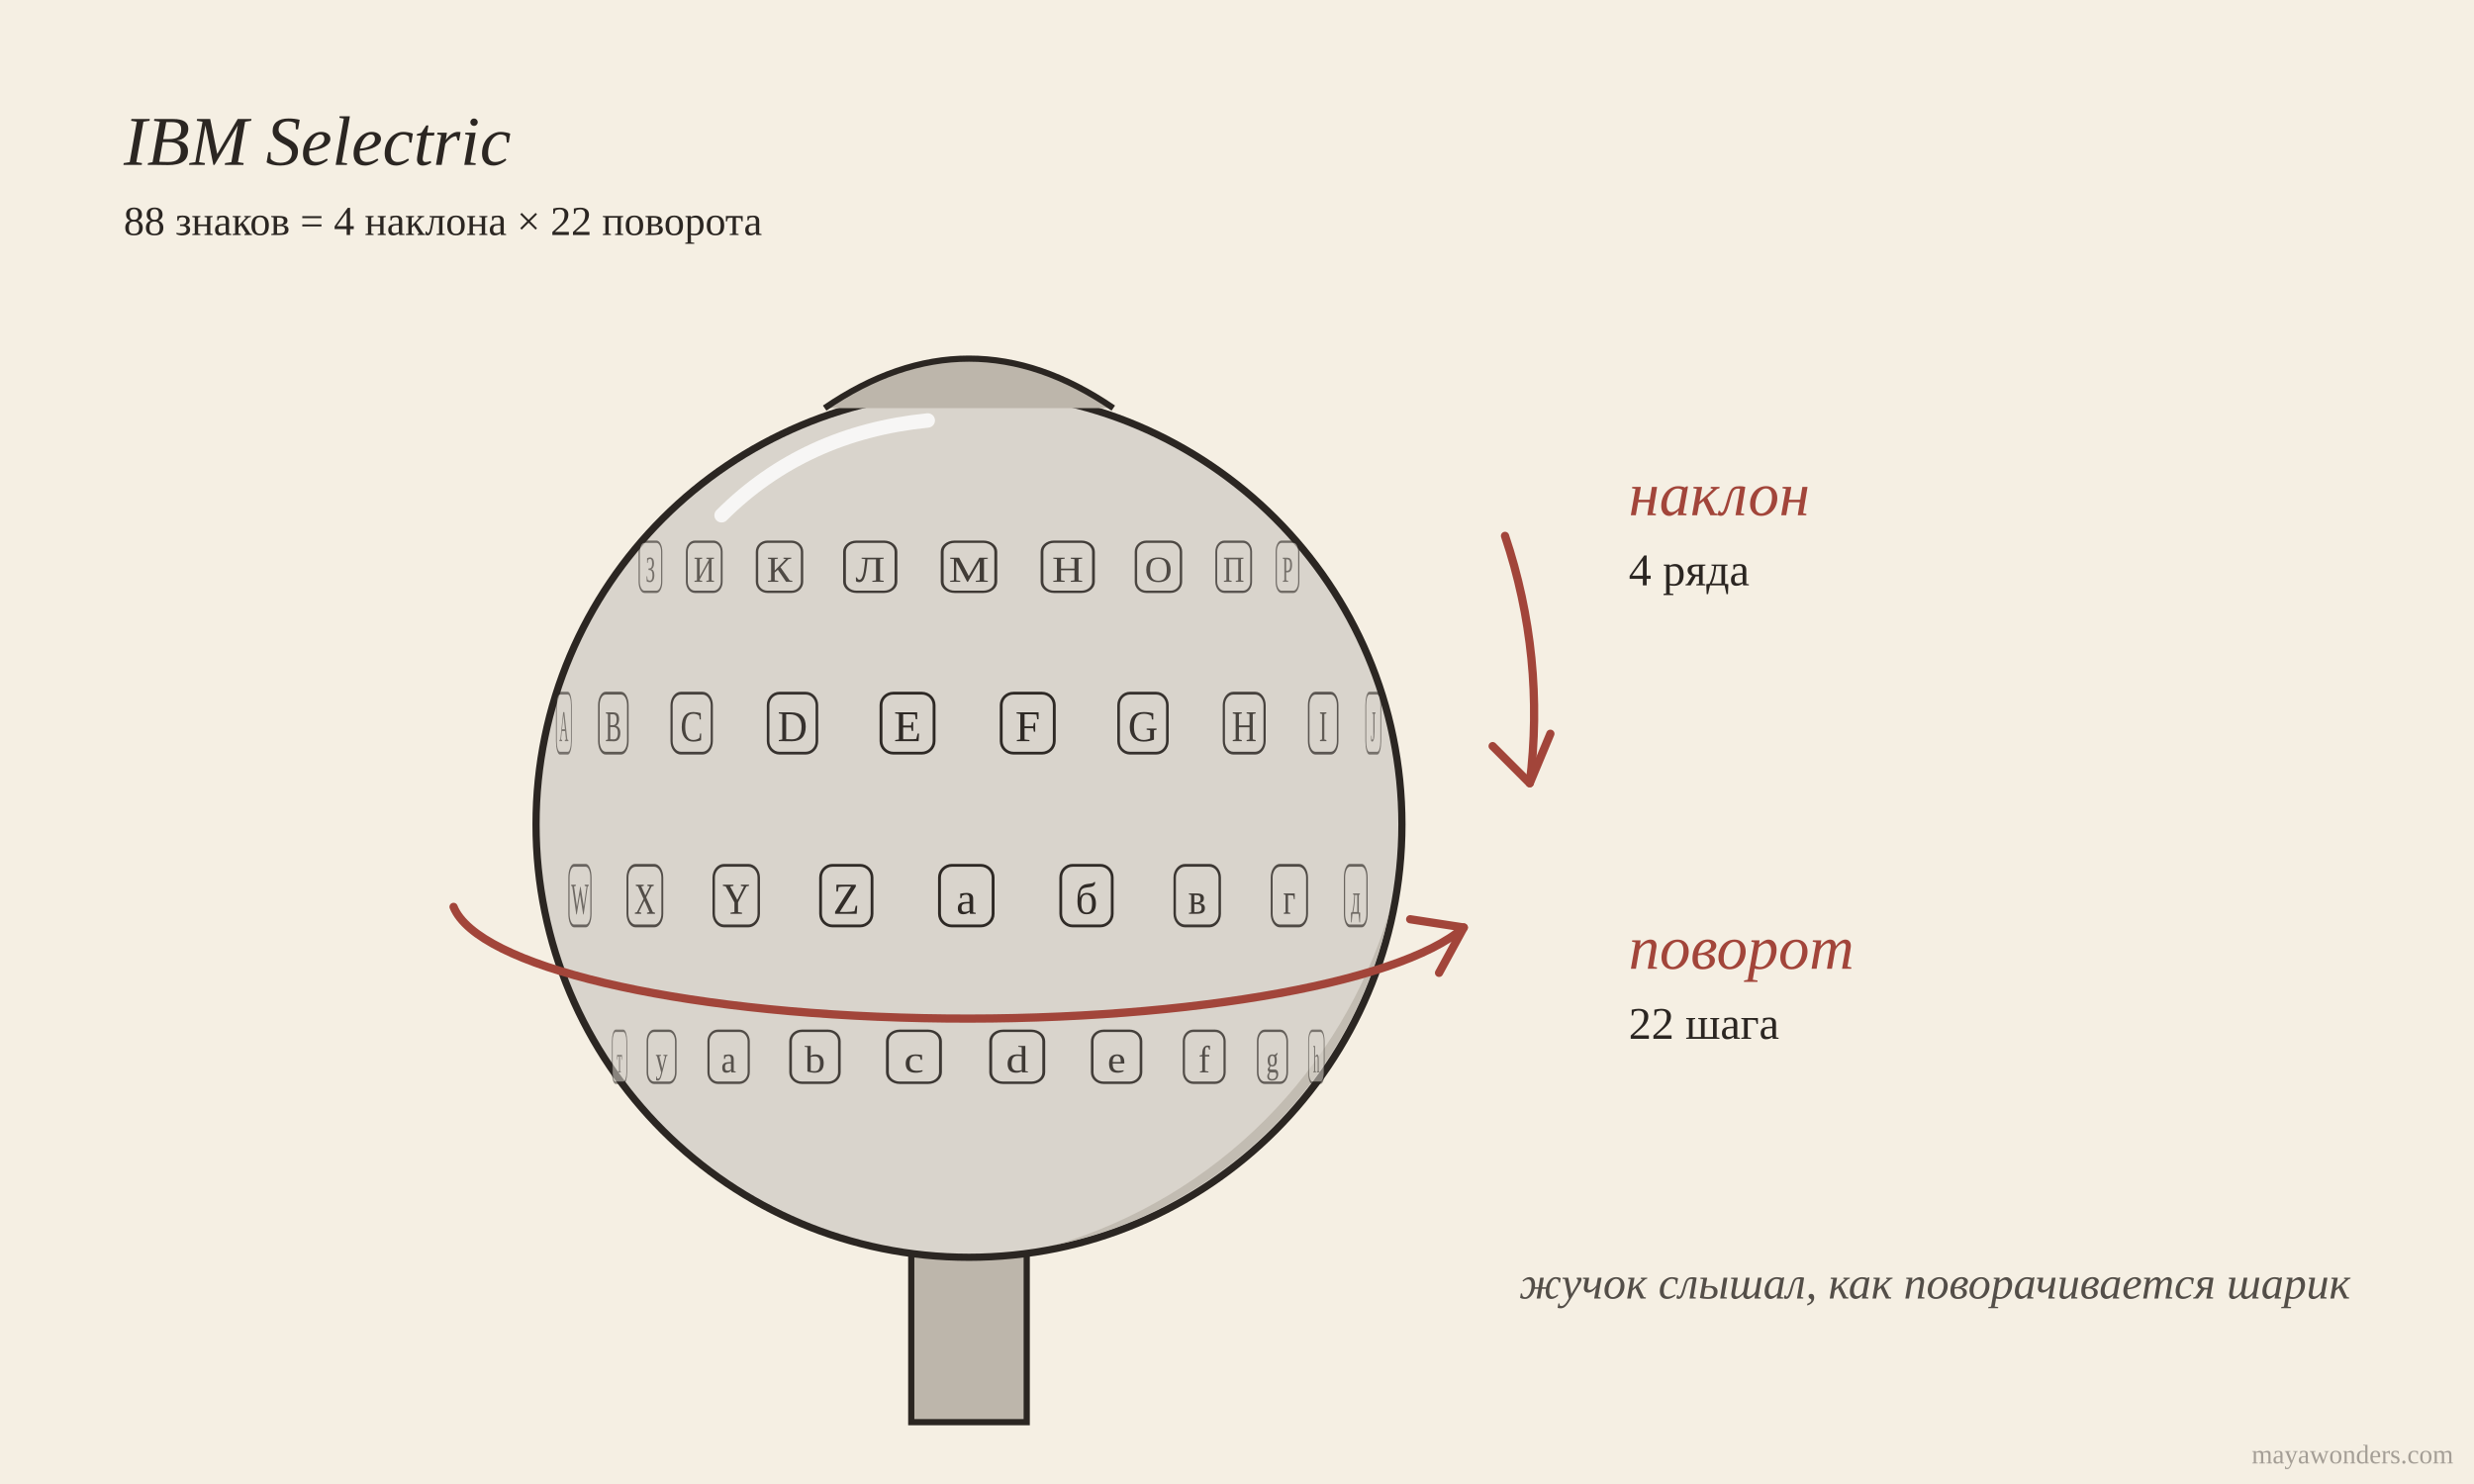
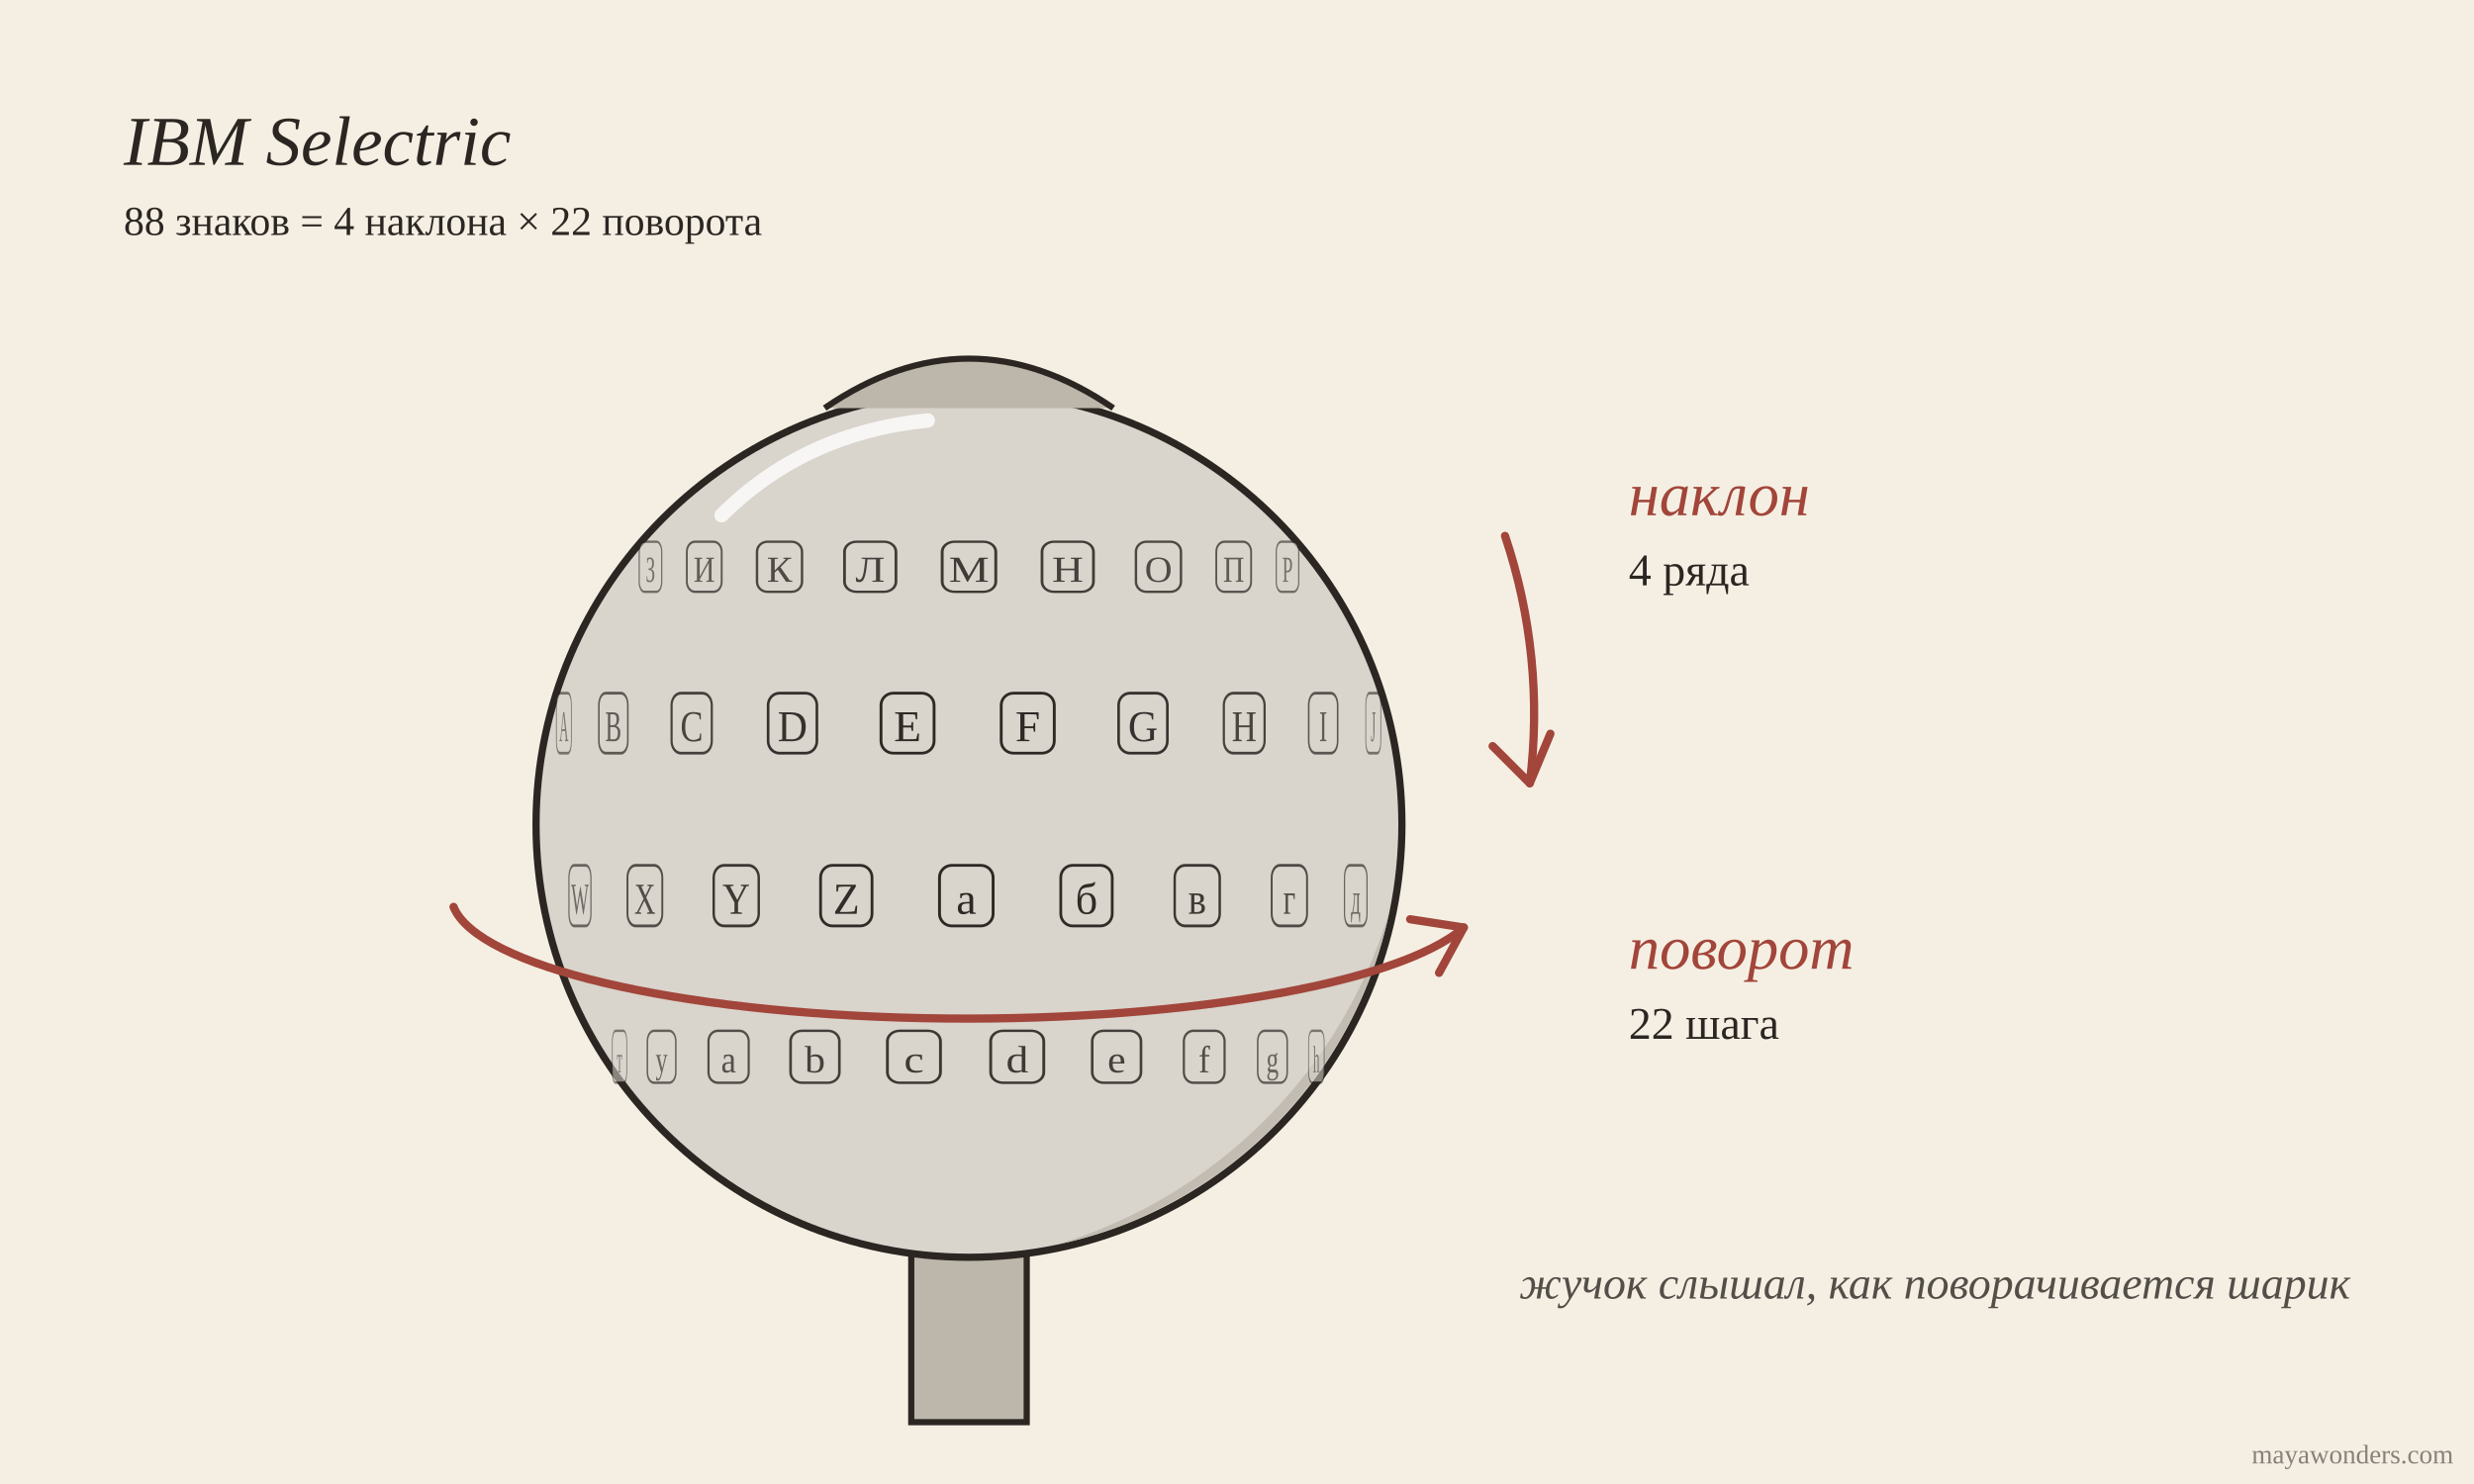
<svg xmlns="http://www.w3.org/2000/svg" viewBox="0 0 1200 720" width="1200" height="720" role="img" aria-label="Печатающий шарик IBM Selectric: 88 знаков в четырёх рядах">
  <rect width="1200" height="720" fill="#f5efe3" />
  <rect x="442" y="580" width="56" height="110" fill="#bdb6ab" stroke="#2b2622" stroke-width="3" />
  <circle cx="470" cy="400" r="210" fill="#d9d4cc" stroke="#2b2622" stroke-width="3.5" />
  <path d="M 512 604 A 210 210 0 0 0 674 442 A 241 241 0 0 1 512 604 Z" fill="#bdb6ab" opacity="0.8" />
  <path d="M 400 198 Q 470 150 540 198" fill="#bdb6ab" stroke="#2b2622" stroke-width="3" />
  <path d="M 350 250 q 40 -40 100 -46" fill="none" stroke="#ffffff" stroke-width="7" stroke-linecap="round" opacity="0.8" />
  <g transform="translate(315.5 276.6) scale(0.42 0.81)">
    <rect x="-13" y="-17" width="26" height="30" rx="6" fill="#d9d4cc" stroke="#2b2622" stroke-width="1.4" opacity="0.60" />
    <text x="0" y="7" text-anchor="middle" font-family="Georgia, 'Times New Roman', serif" font-size="22" fill="#2b2622" opacity="0.57">З</text>
  </g>
  <g transform="translate(341.6 276.6) scale(0.65 0.81)">
    <rect x="-13" y="-17" width="26" height="30" rx="6" fill="#d9d4cc" stroke="#2b2622" stroke-width="1.4" opacity="0.72" />
    <text x="0" y="7" text-anchor="middle" font-family="Georgia, 'Times New Roman', serif" font-size="22" fill="#2b2622" opacity="0.69">И</text>
  </g>
  <g transform="translate(378.1 276.6) scale(0.84 0.81)">
    <rect x="-13" y="-17" width="26" height="30" rx="6" fill="#d9d4cc" stroke="#2b2622" stroke-width="1.4" opacity="0.81" />
    <text x="0" y="7" text-anchor="middle" font-family="Georgia, 'Times New Roman', serif" font-size="22" fill="#2b2622" opacity="0.79">К</text>
  </g>
  <g transform="translate(422.1 276.6) scale(0.96 0.81)">
    <rect x="-13" y="-17" width="26" height="30" rx="6" fill="#d9d4cc" stroke="#2b2622" stroke-width="1.4" opacity="0.87" />
    <text x="0" y="7" text-anchor="middle" font-family="Georgia, 'Times New Roman', serif" font-size="22" fill="#2b2622" opacity="0.85">Л</text>
  </g>
  <g transform="translate(470.0 276.6) scale(1.00 0.81)">
    <rect x="-13" y="-17" width="26" height="30" rx="6" fill="#d9d4cc" stroke="#2b2622" stroke-width="1.4" opacity="0.89" />
    <text x="0" y="7" text-anchor="middle" font-family="Georgia, 'Times New Roman', serif" font-size="22" fill="#2b2622" opacity="0.88">М</text>
  </g>
  <g transform="translate(517.9 276.6) scale(0.96 0.81)">
    <rect x="-13" y="-17" width="26" height="30" rx="6" fill="#d9d4cc" stroke="#2b2622" stroke-width="1.4" opacity="0.87" />
    <text x="0" y="7" text-anchor="middle" font-family="Georgia, 'Times New Roman', serif" font-size="22" fill="#2b2622" opacity="0.85">Н</text>
  </g>
  <g transform="translate(561.9 276.6) scale(0.84 0.81)">
    <rect x="-13" y="-17" width="26" height="30" rx="6" fill="#d9d4cc" stroke="#2b2622" stroke-width="1.4" opacity="0.81" />
    <text x="0" y="7" text-anchor="middle" font-family="Georgia, 'Times New Roman', serif" font-size="22" fill="#2b2622" opacity="0.79">О</text>
  </g>
  <g transform="translate(598.4 276.6) scale(0.65 0.81)">
    <rect x="-13" y="-17" width="26" height="30" rx="6" fill="#d9d4cc" stroke="#2b2622" stroke-width="1.4" opacity="0.72" />
    <text x="0" y="7" text-anchor="middle" font-family="Georgia, 'Times New Roman', serif" font-size="22" fill="#2b2622" opacity="0.69">П</text>
  </g>
  <g transform="translate(624.5 276.6) scale(0.42 0.81)">
    <rect x="-13" y="-17" width="26" height="30" rx="6" fill="#d9d4cc" stroke="#2b2622" stroke-width="1.4" opacity="0.60" />
    <text x="0" y="7" text-anchor="middle" font-family="Georgia, 'Times New Roman', serif" font-size="22" fill="#2b2622" opacity="0.57">Р</text>
  </g>
  <g transform="translate(273.5 352.8) scale(0.28 0.97)">
    <rect x="-13" y="-17" width="26" height="30" rx="6" fill="#d9d4cc" stroke="#2b2622" stroke-width="1.4" opacity="0.56" />
    <text x="0" y="7" text-anchor="middle" font-family="Georgia, 'Times New Roman', serif" font-size="22" fill="#2b2622" opacity="0.53">A</text>
  </g>
  <g transform="translate(297.5 352.8) scale(0.54 0.97)">
    <rect x="-13" y="-17" width="26" height="30" rx="6" fill="#d9d4cc" stroke="#2b2622" stroke-width="1.4" opacity="0.71" />
    <text x="0" y="7" text-anchor="middle" font-family="Georgia, 'Times New Roman', serif" font-size="22" fill="#2b2622" opacity="0.69">B</text>
  </g>
  <g transform="translate(335.5 352.8) scale(0.75 0.97)">
    <rect x="-13" y="-17" width="26" height="30" rx="6" fill="#d9d4cc" stroke="#2b2622" stroke-width="1.4" opacity="0.84" />
    <text x="0" y="7" text-anchor="middle" font-family="Georgia, 'Times New Roman', serif" font-size="22" fill="#2b2622" opacity="0.83">C</text>
  </g>
  <g transform="translate(384.4 352.8) scale(0.91 0.97)">
    <rect x="-13" y="-17" width="26" height="30" rx="6" fill="#d9d4cc" stroke="#2b2622" stroke-width="1.4" opacity="0.93" />
    <text x="0" y="7" text-anchor="middle" font-family="Georgia, 'Times New Roman', serif" font-size="22" fill="#2b2622" opacity="0.93">D</text>
  </g>
  <g transform="translate(440.2 352.8) scale(0.99 0.97)">
    <rect x="-13" y="-17" width="26" height="30" rx="6" fill="#d9d4cc" stroke="#2b2622" stroke-width="1.4" opacity="0.98" />
    <text x="0" y="7" text-anchor="middle" font-family="Georgia, 'Times New Roman', serif" font-size="22" fill="#2b2622" opacity="0.98">E</text>
  </g>
  <g transform="translate(498.5 352.8) scale(0.99 0.97)">
    <rect x="-13" y="-17" width="26" height="30" rx="6" fill="#d9d4cc" stroke="#2b2622" stroke-width="1.4" opacity="0.98" />
    <text x="0" y="7" text-anchor="middle" font-family="Georgia, 'Times New Roman', serif" font-size="22" fill="#2b2622" opacity="0.98">F</text>
  </g>
  <g transform="translate(554.4 352.8) scale(0.91 0.97)">
    <rect x="-13" y="-17" width="26" height="30" rx="6" fill="#d9d4cc" stroke="#2b2622" stroke-width="1.4" opacity="0.93" />
    <text x="0" y="7" text-anchor="middle" font-family="Georgia, 'Times New Roman', serif" font-size="22" fill="#2b2622" opacity="0.93">G</text>
  </g>
  <g transform="translate(603.5 352.8) scale(0.76 0.97)">
    <rect x="-13" y="-17" width="26" height="30" rx="6" fill="#d9d4cc" stroke="#2b2622" stroke-width="1.4" opacity="0.84" />
    <text x="0" y="7" text-anchor="middle" font-family="Georgia, 'Times New Roman', serif" font-size="22" fill="#2b2622" opacity="0.83">H</text>
  </g>
  <g transform="translate(641.8 352.8) scale(0.54 0.97)">
    <rect x="-13" y="-17" width="26" height="30" rx="6" fill="#d9d4cc" stroke="#2b2622" stroke-width="1.4" opacity="0.72" />
    <text x="0" y="7" text-anchor="middle" font-family="Georgia, 'Times New Roman', serif" font-size="22" fill="#2b2622" opacity="0.69">I</text>
  </g>
  <g transform="translate(666.1 352.8) scale(0.28 0.97)">
    <rect x="-13" y="-17" width="26" height="30" rx="6" fill="#d9d4cc" stroke="#2b2622" stroke-width="1.4" opacity="0.57" />
    <text x="0" y="7" text-anchor="middle" font-family="Georgia, 'Times New Roman', serif" font-size="22" fill="#2b2622" opacity="0.53">J</text>
  </g>
  <g transform="translate(281.3 436.5) scale(0.41 0.98)">
    <rect x="-13" y="-17" width="26" height="30" rx="6" fill="#d9d4cc" stroke="#2b2622" stroke-width="1.4" opacity="0.64" />
    <text x="0" y="7" text-anchor="middle" font-family="Georgia, 'Times New Roman', serif" font-size="22" fill="#2b2622" opacity="0.61">W</text>
  </g>
  <g transform="translate(312.8 436.5) scale(0.65 0.98)">
    <rect x="-13" y="-17" width="26" height="30" rx="6" fill="#d9d4cc" stroke="#2b2622" stroke-width="1.4" opacity="0.78" />
    <text x="0" y="7" text-anchor="middle" font-family="Georgia, 'Times New Roman', serif" font-size="22" fill="#2b2622" opacity="0.77">X</text>
  </g>
  <g transform="translate(357.1 436.5) scale(0.84 0.98)">
    <rect x="-13" y="-17" width="26" height="30" rx="6" fill="#d9d4cc" stroke="#2b2622" stroke-width="1.4" opacity="0.90" />
    <text x="0" y="7" text-anchor="middle" font-family="Georgia, 'Times New Roman', serif" font-size="22" fill="#2b2622" opacity="0.89">Y</text>
  </g>
  <g transform="translate(410.5 436.5) scale(0.96 0.98)">
    <rect x="-13" y="-17" width="26" height="30" rx="6" fill="#d9d4cc" stroke="#2b2622" stroke-width="1.4" opacity="0.97" />
    <text x="0" y="7" text-anchor="middle" font-family="Georgia, 'Times New Roman', serif" font-size="22" fill="#2b2622" opacity="0.96">Z</text>
  </g>
  <g transform="translate(468.7 436.5) scale(1.00 0.98)">
    <rect x="-13" y="-17" width="26" height="30" rx="6" fill="#d9d4cc" stroke="#2b2622" stroke-width="1.4" opacity="0.99" />
    <text x="0" y="7" text-anchor="middle" font-family="Georgia, 'Times New Roman', serif" font-size="22" fill="#2b2622" opacity="0.99">а</text>
  </g>
  <g transform="translate(527.0 436.5) scale(0.96 0.98)">
    <rect x="-13" y="-17" width="26" height="30" rx="6" fill="#d9d4cc" stroke="#2b2622" stroke-width="1.4" opacity="0.97" />
    <text x="0" y="7" text-anchor="middle" font-family="Georgia, 'Times New Roman', serif" font-size="22" fill="#2b2622" opacity="0.97">б</text>
  </g>
  <g transform="translate(580.7 436.5) scale(0.84 0.98)">
    <rect x="-13" y="-17" width="26" height="30" rx="6" fill="#d9d4cc" stroke="#2b2622" stroke-width="1.4" opacity="0.90" />
    <text x="0" y="7" text-anchor="middle" font-family="Georgia, 'Times New Roman', serif" font-size="22" fill="#2b2622" opacity="0.89">в</text>
  </g>
  <g transform="translate(625.4 436.5) scale(0.66 0.98)">
    <rect x="-13" y="-17" width="26" height="30" rx="6" fill="#d9d4cc" stroke="#2b2622" stroke-width="1.4" opacity="0.79" />
    <text x="0" y="7" text-anchor="middle" font-family="Georgia, 'Times New Roman', serif" font-size="22" fill="#2b2622" opacity="0.77">г</text>
  </g>
  <g transform="translate(657.6 436.5) scale(0.42 0.98)">
    <rect x="-13" y="-17" width="26" height="30" rx="6" fill="#d9d4cc" stroke="#2b2622" stroke-width="1.4" opacity="0.65" />
    <text x="0" y="7" text-anchor="middle" font-family="Georgia, 'Times New Roman', serif" font-size="22" fill="#2b2622" opacity="0.62">д</text>
  </g>
  <g transform="translate(300.5 514.4) scale(0.27 0.84)">
    <rect x="-13" y="-17" width="26" height="30" rx="6" fill="#d9d4cc" stroke="#2b2622" stroke-width="1.4" opacity="0.54" />
    <text x="0" y="7" text-anchor="middle" font-family="Georgia, 'Times New Roman', serif" font-size="22" fill="#2b2622" opacity="0.50">т</text>
  </g>
  <g transform="translate(320.9 514.4) scale(0.53 0.84)">
    <rect x="-13" y="-17" width="26" height="30" rx="6" fill="#d9d4cc" stroke="#2b2622" stroke-width="1.4" opacity="0.67" />
    <text x="0" y="7" text-anchor="middle" font-family="Georgia, 'Times New Roman', serif" font-size="22" fill="#2b2622" opacity="0.64">у</text>
  </g>
  <g transform="translate(353.4 514.4) scale(0.75 0.84)">
    <rect x="-13" y="-17" width="26" height="30" rx="6" fill="#d9d4cc" stroke="#2b2622" stroke-width="1.4" opacity="0.78" />
    <text x="0" y="7" text-anchor="middle" font-family="Georgia, 'Times New Roman', serif" font-size="22" fill="#2b2622" opacity="0.76">a</text>
  </g>
  <g transform="translate(395.3 514.4) scale(0.91 0.84)">
    <rect x="-13" y="-17" width="26" height="30" rx="6" fill="#d9d4cc" stroke="#2b2622" stroke-width="1.4" opacity="0.86" />
    <text x="0" y="7" text-anchor="middle" font-family="Georgia, 'Times New Roman', serif" font-size="22" fill="#2b2622" opacity="0.84">b</text>
  </g>
  <g transform="translate(443.3 514.4) scale(0.99 0.84)">
    <rect x="-13" y="-17" width="26" height="30" rx="6" fill="#d9d4cc" stroke="#2b2622" stroke-width="1.4" opacity="0.90" />
    <text x="0" y="7" text-anchor="middle" font-family="Georgia, 'Times New Roman', serif" font-size="22" fill="#2b2622" opacity="0.89">c</text>
  </g>
  <g transform="translate(493.4 514.4) scale(0.99 0.84)">
    <rect x="-13" y="-17" width="26" height="30" rx="6" fill="#d9d4cc" stroke="#2b2622" stroke-width="1.4" opacity="0.90" />
    <text x="0" y="7" text-anchor="middle" font-family="Georgia, 'Times New Roman', serif" font-size="22" fill="#2b2622" opacity="0.89">d</text>
  </g>
  <g transform="translate(541.6 514.4) scale(0.91 0.84)">
    <rect x="-13" y="-17" width="26" height="30" rx="6" fill="#d9d4cc" stroke="#2b2622" stroke-width="1.4" opacity="0.86" />
    <text x="0" y="7" text-anchor="middle" font-family="Georgia, 'Times New Roman', serif" font-size="22" fill="#2b2622" opacity="0.85">e</text>
  </g>
  <g transform="translate(584.1 514.4) scale(0.76 0.84)">
    <rect x="-13" y="-17" width="26" height="30" rx="6" fill="#d9d4cc" stroke="#2b2622" stroke-width="1.4" opacity="0.78" />
    <text x="0" y="7" text-anchor="middle" font-family="Georgia, 'Times New Roman', serif" font-size="22" fill="#2b2622" opacity="0.77">f</text>
  </g>
  <g transform="translate(617.2 514.4) scale(0.55 0.84)">
    <rect x="-13" y="-17" width="26" height="30" rx="6" fill="#d9d4cc" stroke="#2b2622" stroke-width="1.4" opacity="0.68" />
    <text x="0" y="7" text-anchor="middle" font-family="Georgia, 'Times New Roman', serif" font-size="22" fill="#2b2622" opacity="0.65">g</text>
  </g>
  <g transform="translate(638.5 514.4) scale(0.29 0.84)">
    <rect x="-13" y="-17" width="26" height="30" rx="6" fill="#d9d4cc" stroke="#2b2622" stroke-width="1.4" opacity="0.55" />
    <text x="0" y="7" text-anchor="middle" font-family="Georgia, 'Times New Roman', serif" font-size="22" fill="#2b2622" opacity="0.51">h</text>
  </g>
  <path d="M 220 440 A 250 60 0 0 0 710 450" fill="none" stroke="#a2453a" stroke-width="4" stroke-linecap="round" />
  <path d="M 710 450 l -26 -4 m 26 4 l -12 22" stroke="#a2453a" stroke-width="4" stroke-linecap="round" fill="none" />
  <path d="M 730 260 A 270 270 0 0 1 742 380" fill="none" stroke="#a2453a" stroke-width="4" stroke-linecap="round" />
  <path d="M 742 380 l -18 -18 m 18 18 l 10 -24" stroke="#a2453a" stroke-width="4" stroke-linecap="round" fill="none" />
  <text x="790" y="250" font-family="Georgia, 'Times New Roman', serif" font-size="30" font-style="italic" fill="#a2453a">наклон</text>
  <text x="790" y="284" font-family="Georgia, 'Times New Roman', serif" font-size="22" fill="#2b2622">4 ряда</text>
  <text x="790" y="470" font-family="Georgia, 'Times New Roman', serif" font-size="30" font-style="italic" fill="#a2453a">поворот</text>
  <text x="790" y="504" font-family="Georgia, 'Times New Roman', serif" font-size="22" fill="#2b2622">22 шага</text>
  <text x="60" y="80" font-family="Georgia, 'Times New Roman', serif" font-size="34" font-style="italic" fill="#2b2622">IBM Selectric</text>
  <text x="60" y="114" font-family="Georgia, 'Times New Roman', serif" font-size="20" fill="#2b2622">88 знаков = 4 наклона × 22 поворота</text>
  <text x="1140" y="630" text-anchor="end" font-family="Georgia, 'Times New Roman', serif" font-size="22" font-style="italic" fill="#2b2622" opacity="0.8">жучок слышал, как поворачивается шарик</text>
-   <text x="1190" y="710" text-anchor="end" font-family="Georgia, 'Times New Roman', serif" font-size="13" fill="#2b2622" opacity="0.4">mayawonders.com</text>
+   <text x="1190" y="710" text-anchor="end" font-family="Georgia, 'Times New Roman', serif" font-size="13" fill="#2b2622" opacity="0.55">mayawonders.com</text>
</svg>
